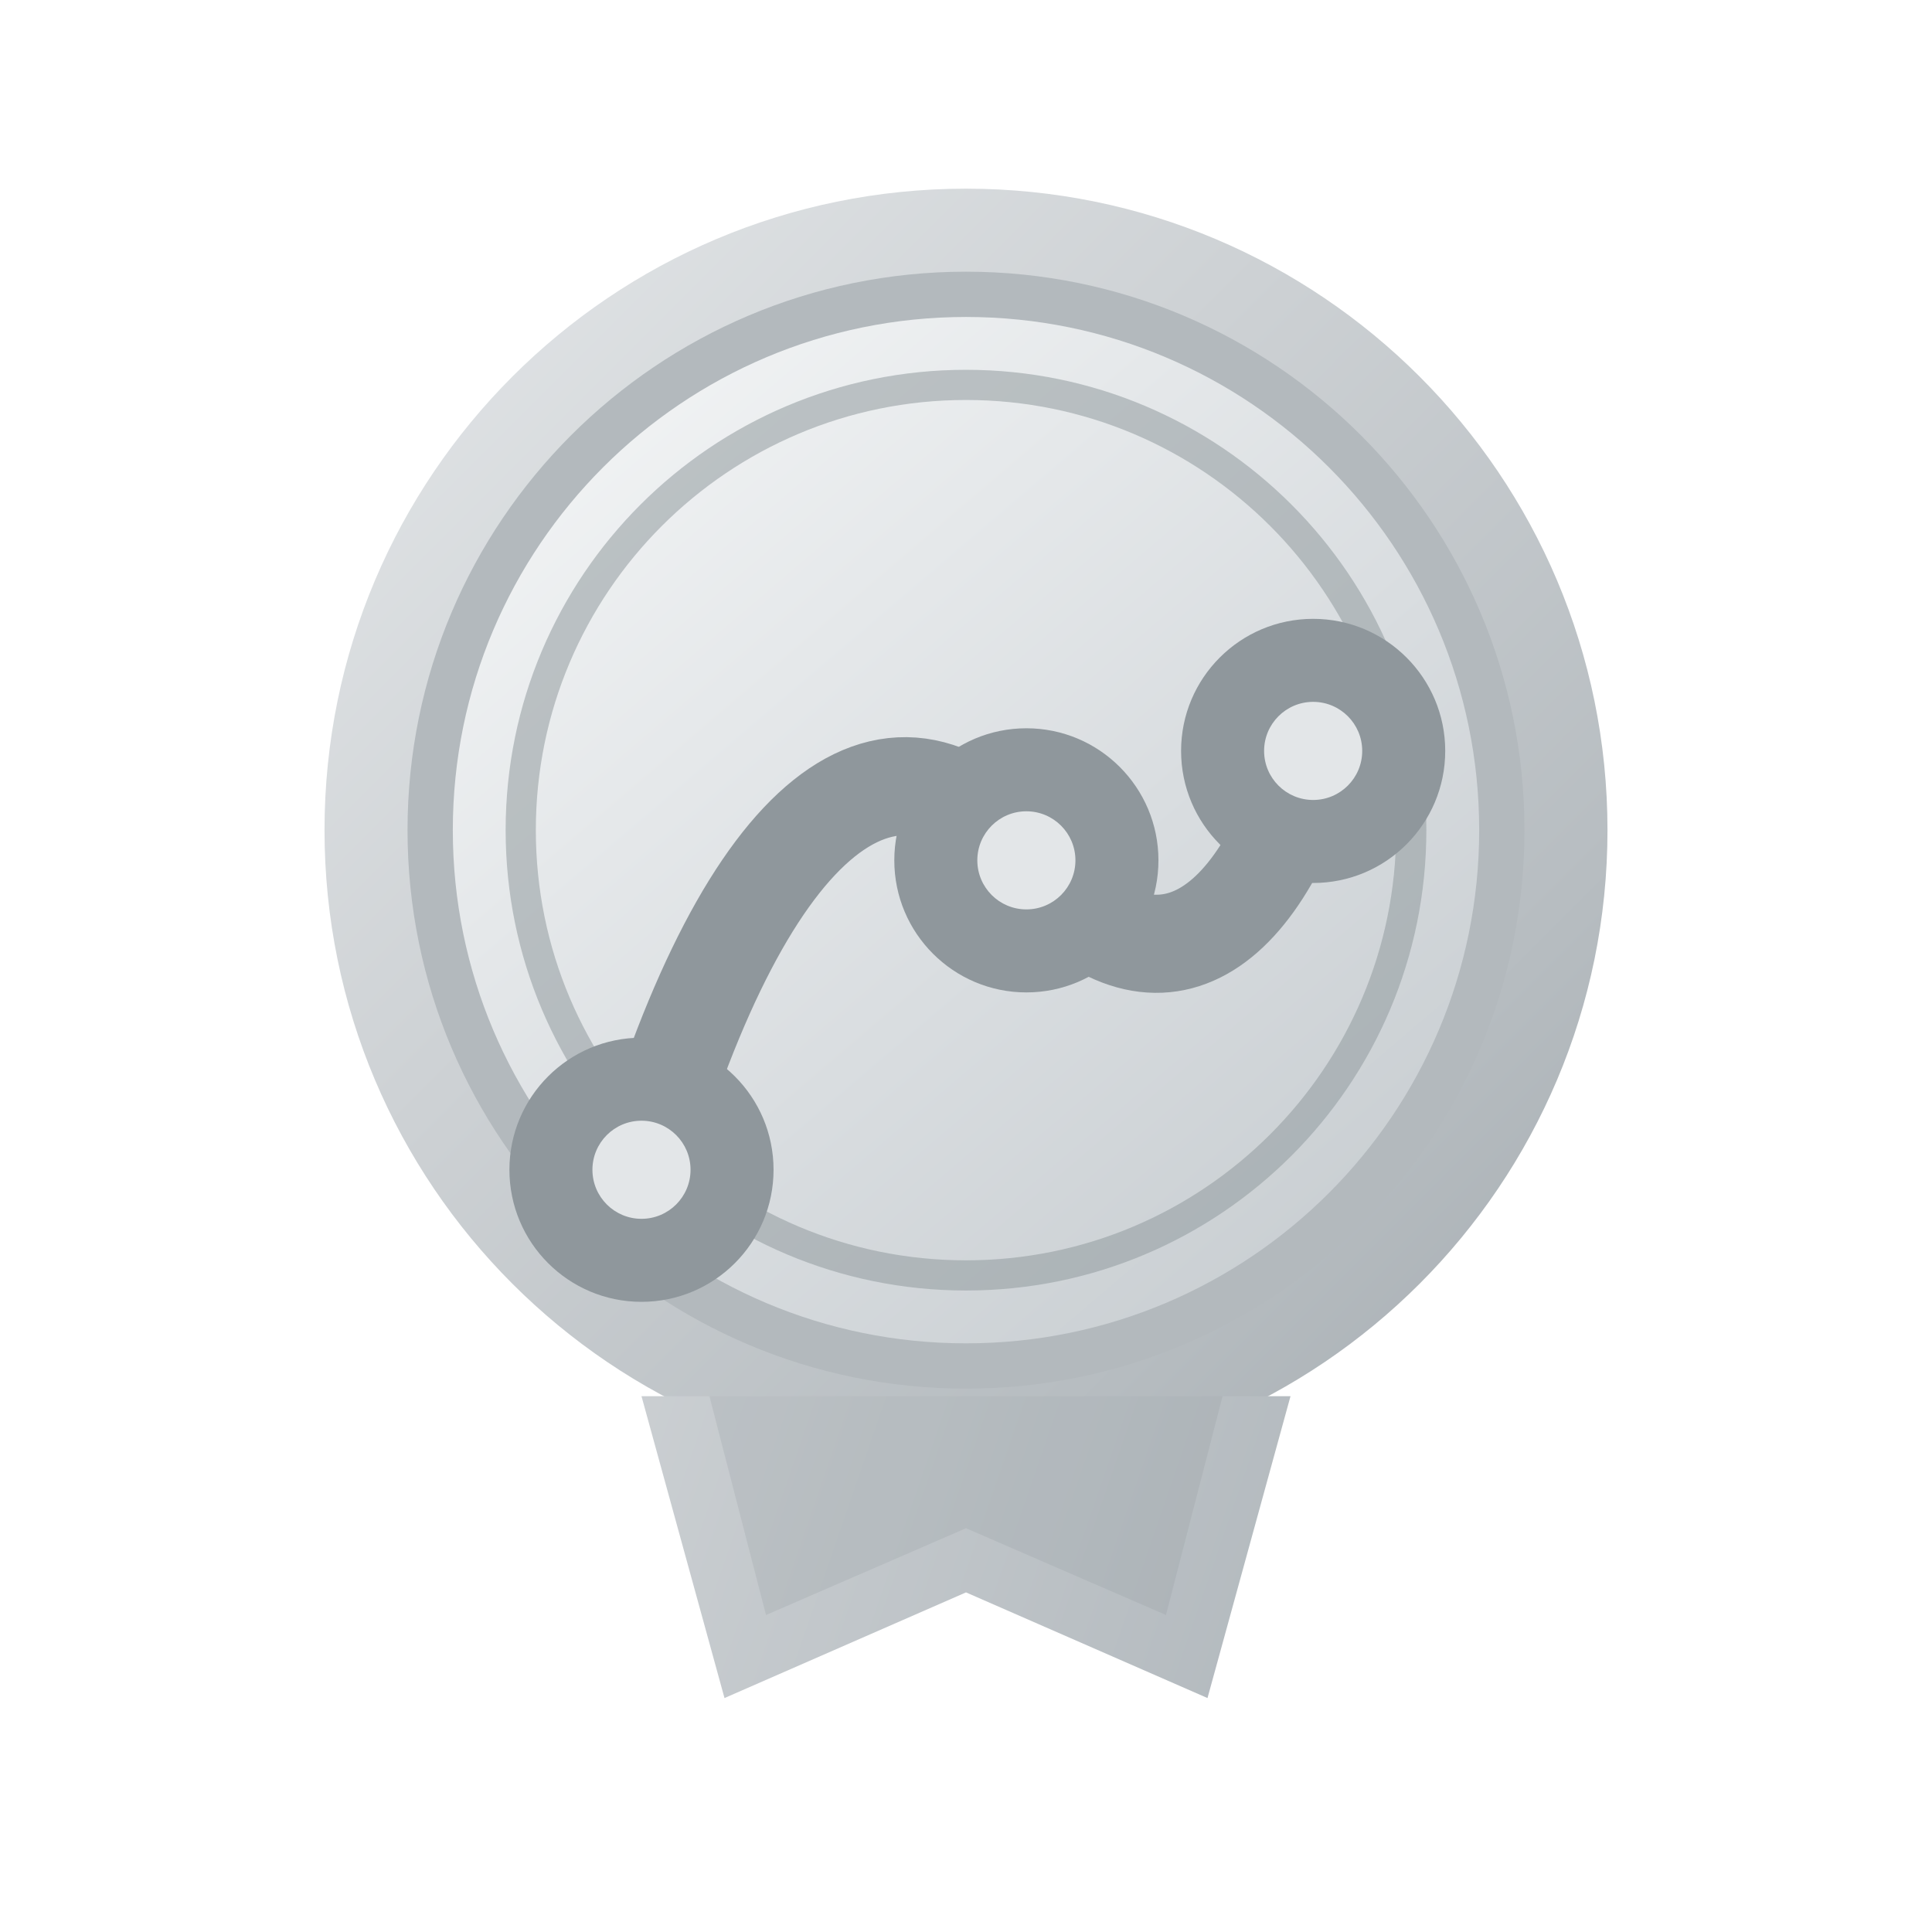
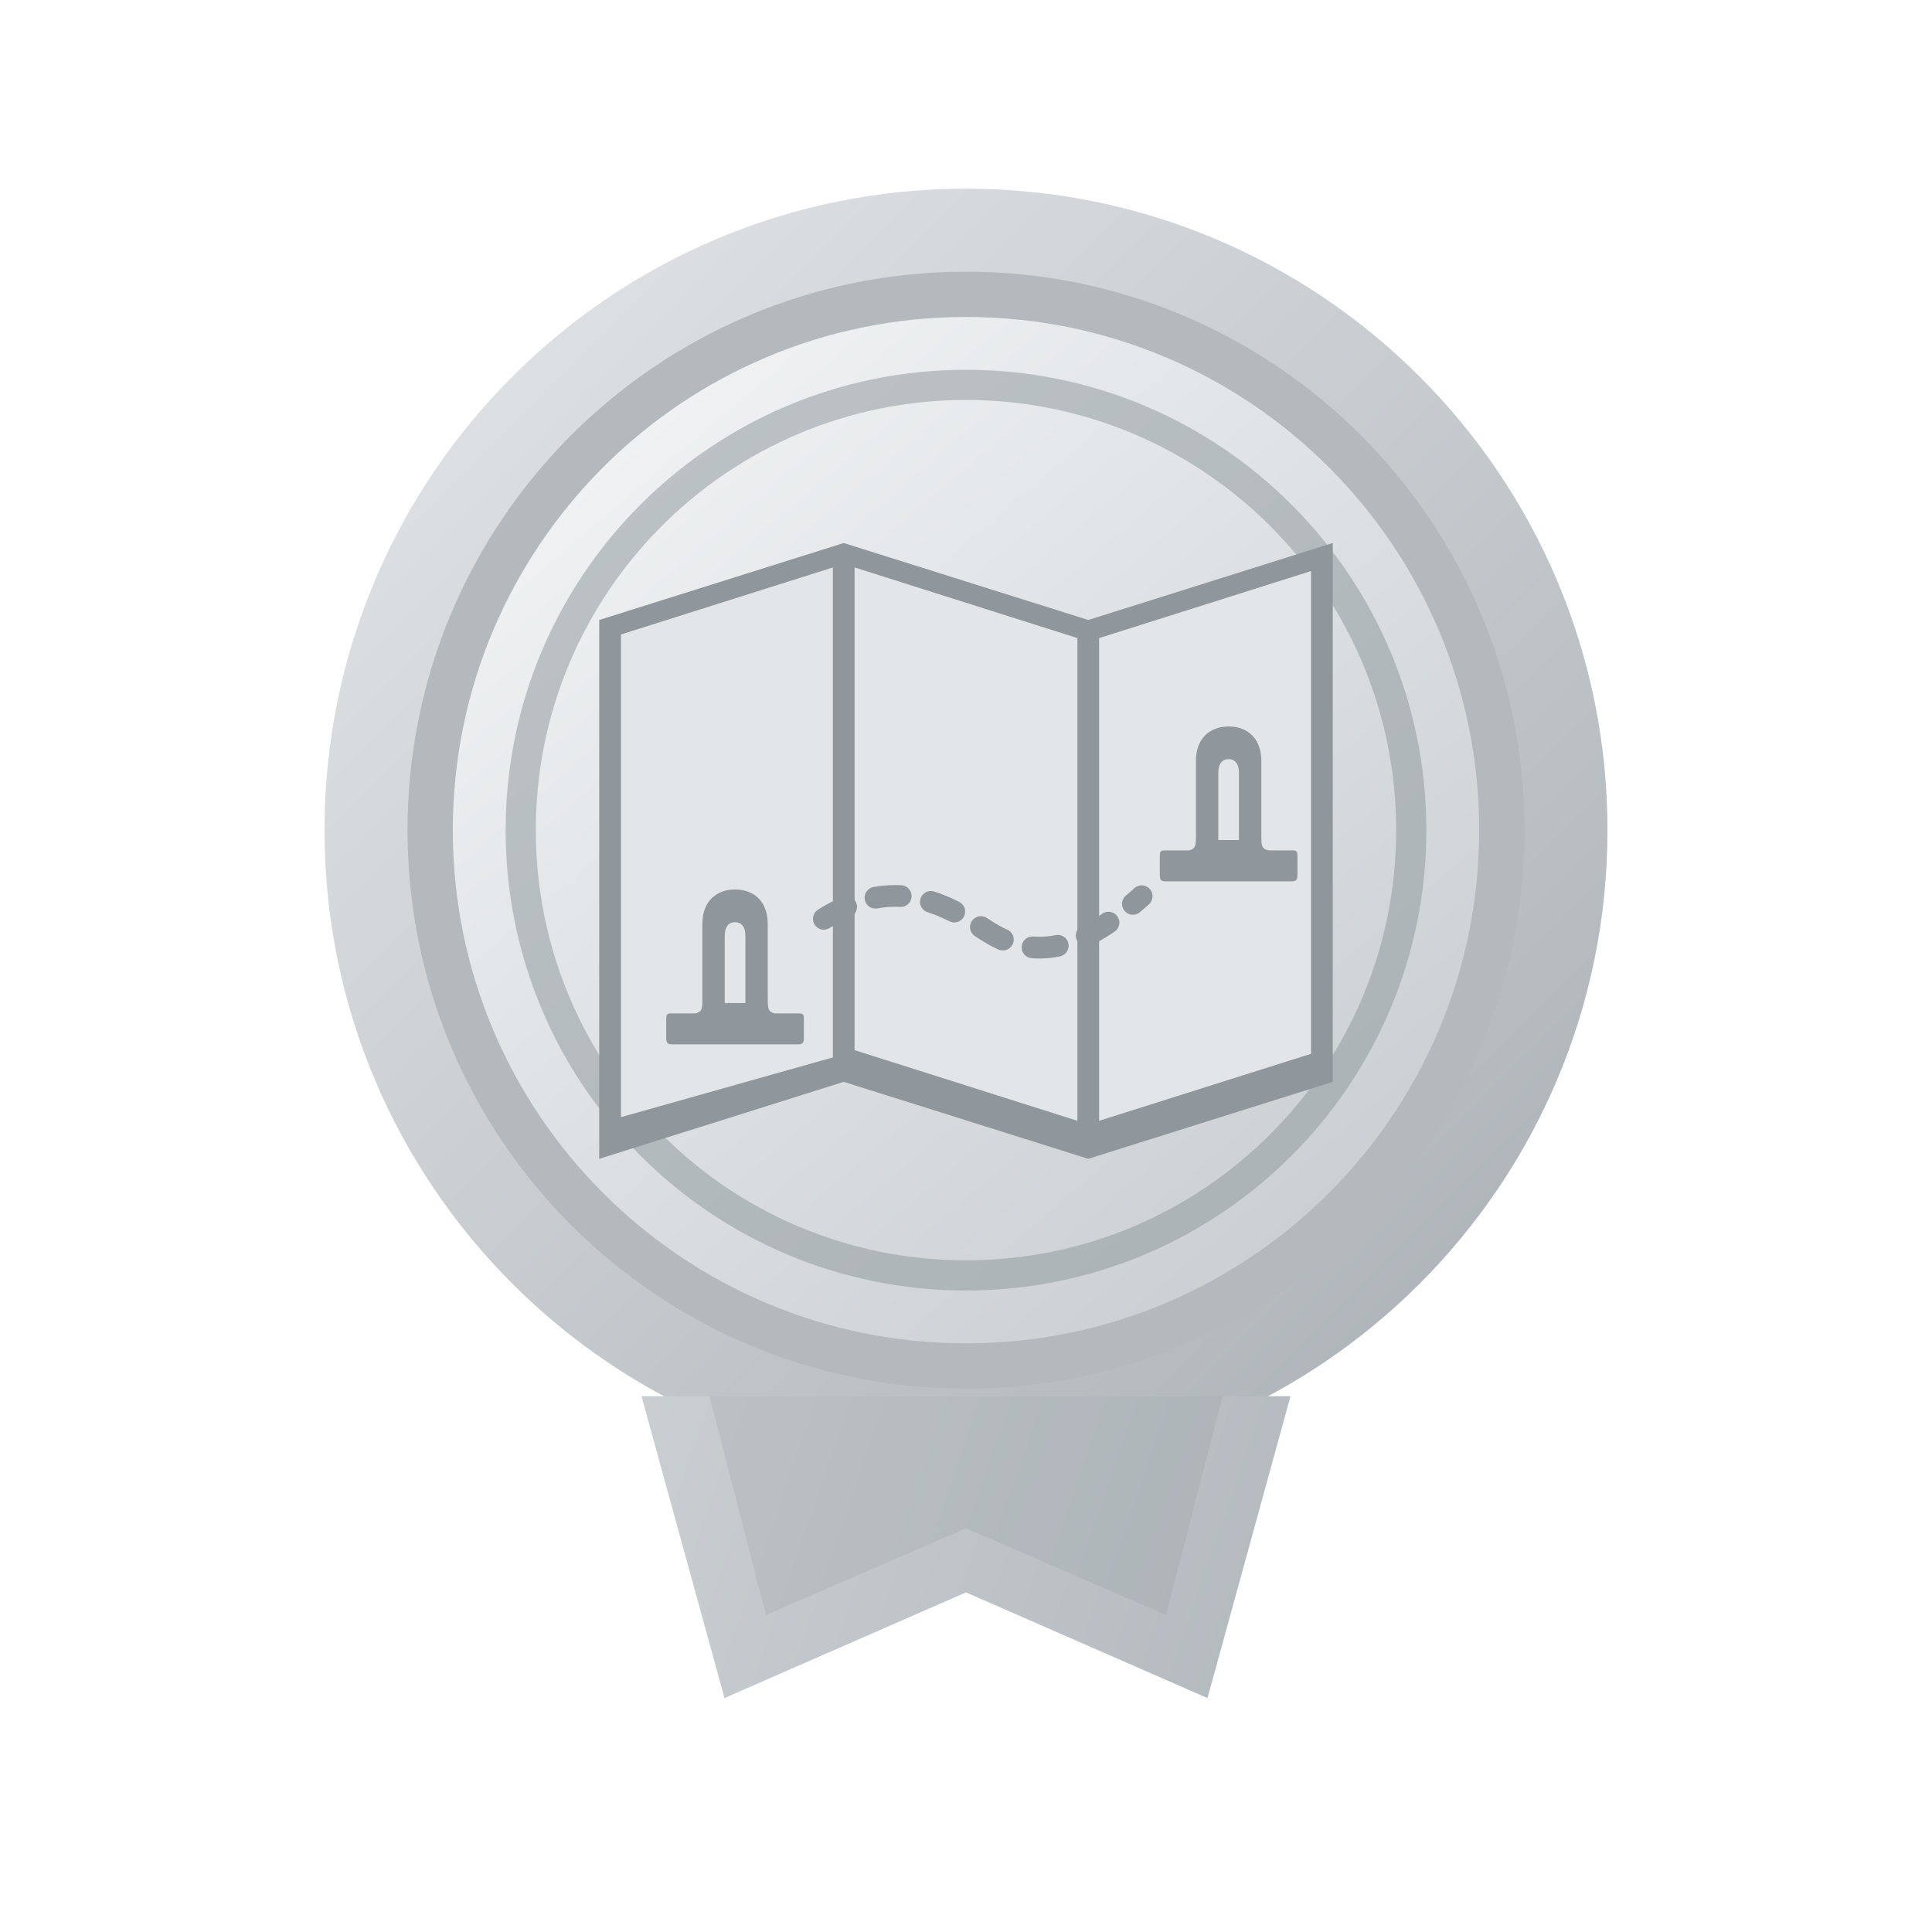
<svg xmlns="http://www.w3.org/2000/svg" width="512" height="512" viewBox="0 0 512 512" fill="none">
  <defs>
    <linearGradient id="metalOuter" x1="80" y1="80" x2="432" y2="432" gradientUnits="userSpaceOnUse">
      <stop offset="0%" stop-color="#E3E6E8" />
      <stop offset="35%" stop-color="#CDD1D4" />
      <stop offset="70%" stop-color="#B7BDC1" />
      <stop offset="100%" stop-color="#9FA6AB" />
    </linearGradient>
    <linearGradient id="metalInner" x1="140" y1="120" x2="372" y2="392" gradientUnits="userSpaceOnUse">
      <stop offset="0%" stop-color="#F1F3F4" />
      <stop offset="50%" stop-color="#D9DDE0" />
      <stop offset="100%" stop-color="#C2C8CC" />
    </linearGradient>
    <linearGradient id="ribbonRed" x1="140" y1="390" x2="372" y2="470" gradientUnits="userSpaceOnUse">
      <stop offset="0%" stop-color="#CDD1D4" />
      <stop offset="100%" stop-color="#AEB5BA" />
    </linearGradient>
  </defs>
  <g id="badge-root">
    <circle id="badge-outer-ring" cx="256" cy="220" r="170" fill="url(#metalOuter)" />
    <circle id="badge-mid-ring" cx="256" cy="220" r="148" fill="#B3B9BD" />
    <circle id="badge-inner-ring" cx="256" cy="220" r="136" fill="url(#metalInner)" />
    <circle id="badge-content-border" cx="256" cy="220" r="118" fill="none" stroke="#929A9F" stroke-opacity="0.55" stroke-width="8" />
    <g id="badge-ribbon">
      <path d="M170 370H342L320 450L256 422L192 450L170 370Z" fill="url(#ribbonRed)" />
      <path d="M188 370H324L309 428L256 405L203 428L188 370Z" fill="#8F979C" opacity="0.22" />
    </g>
    <g id="badge-content">
-       <g>
-         <path d="M170 310c28-95 67-126 102-82 32 40 61 23 76-29" fill="none" stroke="#8F979C" stroke-width="26" stroke-linecap="round" />
-         <circle cx="170" cy="310" r="35" fill="#8F979C" />
-         <circle cx="272" cy="228" r="35" fill="#8F979C" />
-         <circle cx="348" cy="199" r="35" fill="#8F979C" />
-         <circle cx="170" cy="310" r="13" fill="#E3E6E8" />
-         <circle cx="272" cy="228" r="13" fill="#E3E6E8" />
-         <circle cx="348" cy="199" r="13" fill="#E3E6E8" />
+       <g transform="translate(134.8 92.3) scale(0.24)">
+         <path fill="#8F979C" d="M100 300 L370 215 L640 300 L910 215 L910 810 L640 895 L370 810 L100 895 Z" />
+         <path fill="#E3E6E8" d="M124 316 L358 242 L358 783 L124 849 Z" />
+         <path fill="#E3E6E8" d="M382 242 L628 320 L628 853 L382 775 Z" />
+         <path fill="#E3E6E8" d="M652 320 L886 246 L886 779 L652 853 Z" />
+         <path d="M348 630 C420 585 473 607 526 642 C583 680 637 661 699 605" fill="none" stroke="#8F979C" stroke-width="24" stroke-linecap="round" stroke-dasharray="28 34" />
+         <g transform="translate(155 590) scale(1.9)">
+           <path fill="#8F979C" fill-rule="evenodd" clip-rule="evenodd" d="M13 94C10 94 10 92 10 90V80C10 77 10 76 13 76H27C31 75 31 73 31 67V24C31 11 39 4 50 4S69 11 69 24V67C69 73 69 75 73 76H87C90 76 90 77 90 80V90C90 92 90 94 87 94H13ZM44 70V31C44 26 46 23 50 23S56 26 56 31V70H44Z" />
+         </g>
+         <g transform="translate(700 410) scale(1.9)">
+           <path fill="#8F979C" fill-rule="evenodd" clip-rule="evenodd" d="M13 94C10 94 10 92 10 90V80C10 77 10 76 13 76H27C31 75 31 73 31 67V24C31 11 39 4 50 4S69 11 69 24V67C69 73 69 75 73 76H87C90 76 90 77 90 80V90C90 92 90 94 87 94H13ZM44 70V31C44 26 46 23 50 23S56 26 56 31V70H44Z" />
+         </g>
      </g>
    </g>
  </g>
</svg>
